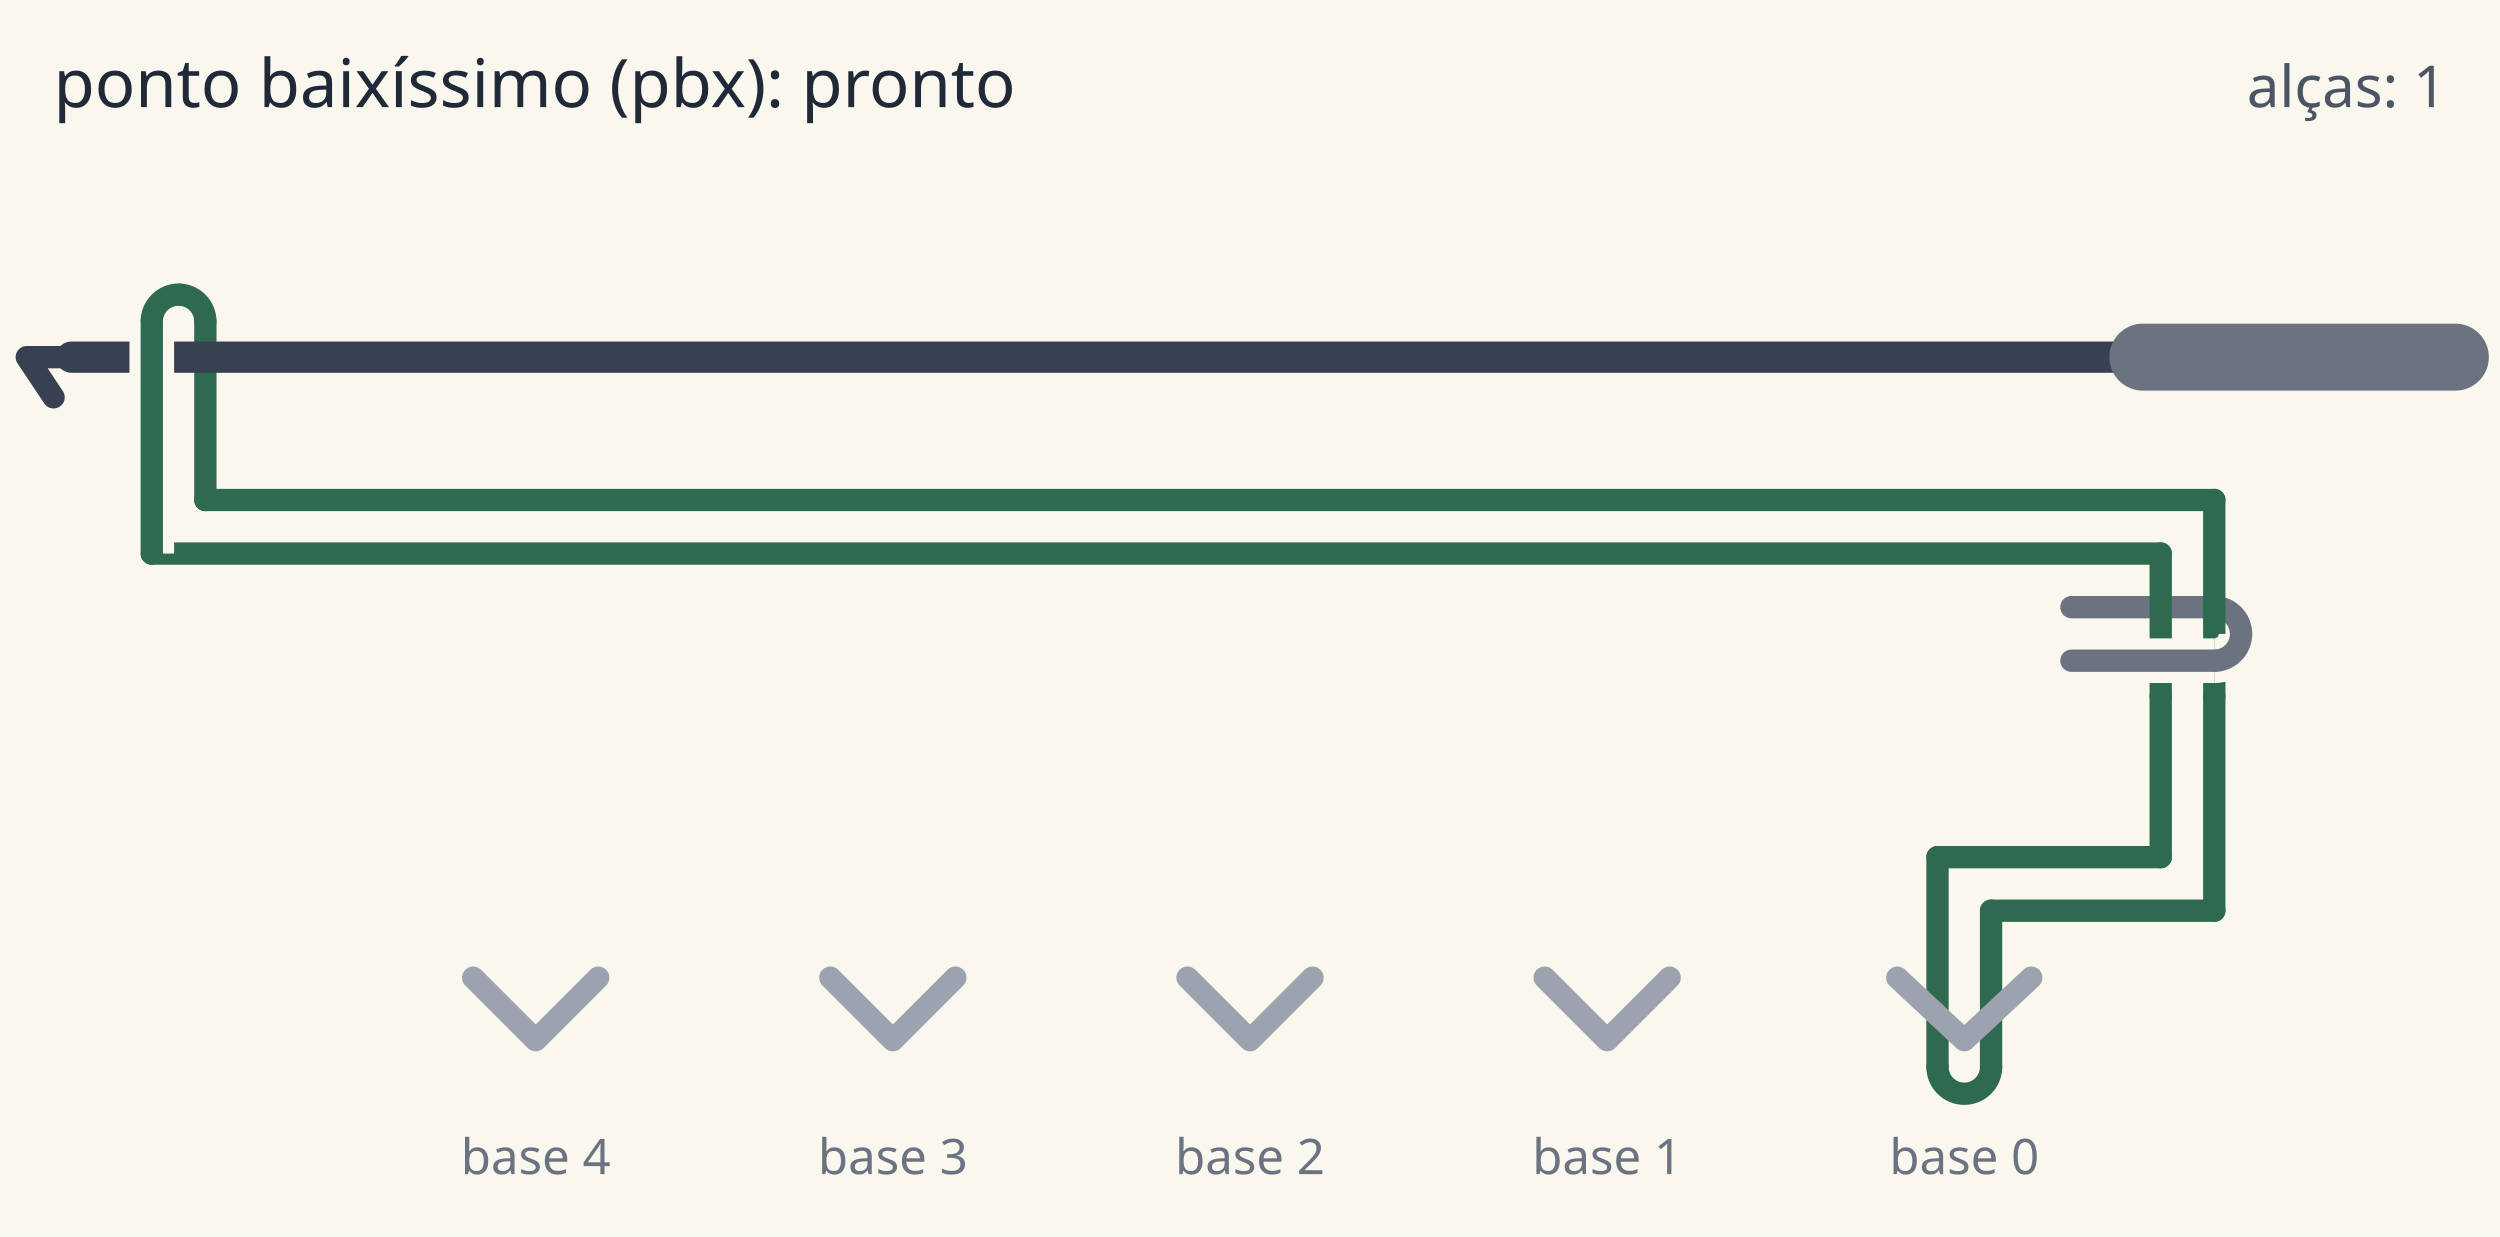
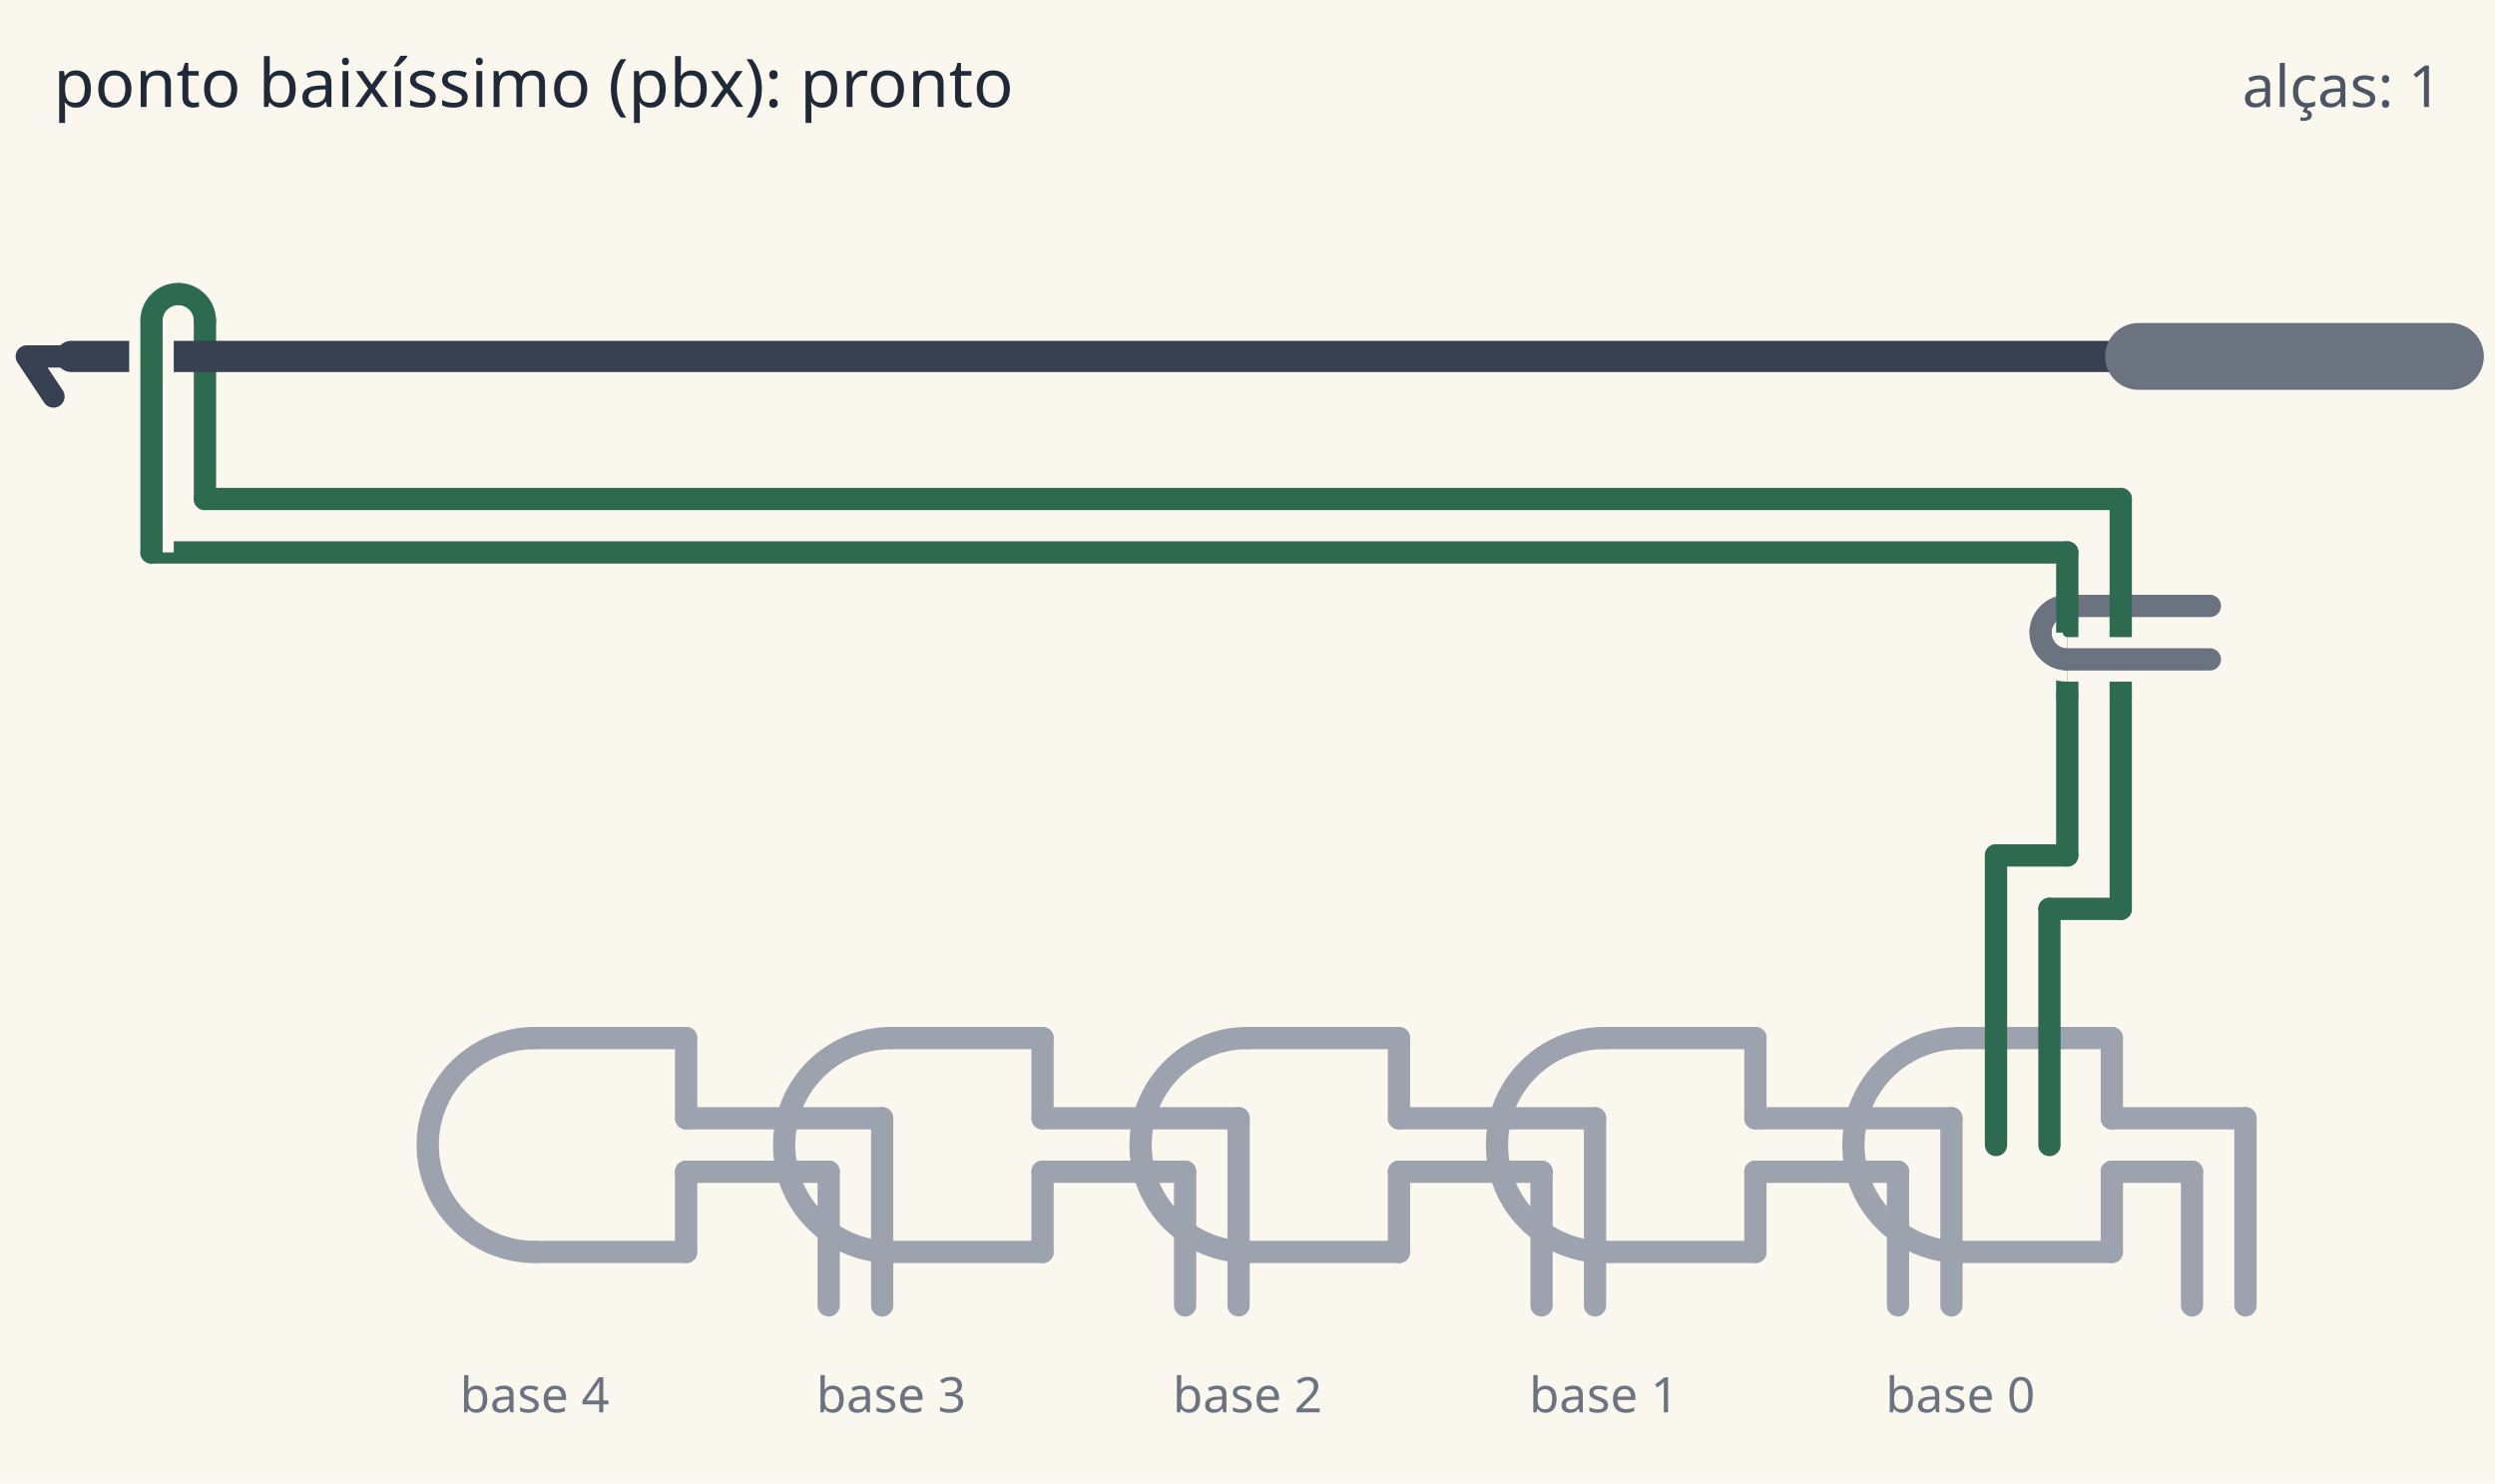
- <svg xmlns="http://www.w3.org/2000/svg" viewBox="0 0 560.0 277.0" width="560.0" height="277.0" font-family="sans-serif">
+ <svg xmlns="http://www.w3.org/2000/svg" viewBox="0 0 560.0 333.0" width="560.0" height="333.0" font-family="sans-serif">
  <rect width="100%" height="100%" fill="#faf7ef" />
  <text x="12" y="24" font-size="15" fill="#1f2937">ponto baixíssimo (pbx): pronto</text>
  <text x="548.0" y="24" font-size="13" text-anchor="end" fill="#4b5563">alças: 1</text>
-   <text x="440.0" y="263.0" font-size="11" text-anchor="middle" fill="#6b7280">base 0</text>
-   <text x="360.0" y="263.0" font-size="11" text-anchor="middle" fill="#6b7280">base 1</text>
-   <text x="280.0" y="263.0" font-size="11" text-anchor="middle" fill="#6b7280">base 2</text>
-   <text x="200.0" y="263.0" font-size="11" text-anchor="middle" fill="#6b7280">base 3</text>
-   <text x="120.0" y="263.0" font-size="11" text-anchor="middle" fill="#6b7280">base 4</text>
-   <path data-bend="0" data-side="back" d="M 496.0 136.0 A 6 6 0 0 1 502.0 142.0" fill="none" stroke="#6b7280" stroke-width="5" stroke-linecap="round" />
-   <line data-pair="0" data-side="back" data-seg="0" data-loop="0" data-kind="initial" data-on-hook="0" data-part="back" data-cx="496.0" data-cy="142.0" data-hx="483.0" data-hw="19.0" x1="496.0" y1="136.0" x2="464.0" y2="136.0" stroke="#6b7280" stroke-width="5" stroke-linecap="round" />
+   <text x="440.0" y="317.0" font-size="11" text-anchor="middle" fill="#6b7280">base 0</text>
+   <text x="360.0" y="317.0" font-size="11" text-anchor="middle" fill="#6b7280">base 1</text>
+   <text x="280.0" y="317.0" font-size="11" text-anchor="middle" fill="#6b7280">base 2</text>
+   <text x="200.0" y="317.0" font-size="11" text-anchor="middle" fill="#6b7280">base 3</text>
+   <text x="120.0" y="317.0" font-size="11" text-anchor="middle" fill="#6b7280">base 4</text>
+   <path data-bend="0" data-side="back" d="M 464.0 136.0 A 6 6 0 0 0 458.0 142.0" fill="none" stroke="#6b7280" stroke-width="5" stroke-linecap="round" />
+   <line data-pair="0" data-side="back" data-seg="0" data-loop="0" data-kind="initial" data-on-hook="0" data-part="back" data-cx="464.0" data-cy="142.0" data-hx="477.0" data-hw="19.0" x1="464.0" y1="136.0" x2="496.0" y2="136.0" stroke="#6b7280" stroke-width="5" stroke-linecap="round" />
  <path data-bend="1" data-side="back" d="M 46.0 72 A 6 6 0 0 0 40.0 66" fill="none" stroke="#2d6a4f" stroke-width="5" stroke-linecap="round" />
  <line data-pair="1" data-side="back" data-seg="0" data-strand="1" data-draw="1" data-loop="1" data-kind="pulled" data-on-hook="1" data-part="back" data-cx="40.0" data-cy="80" x1="46.0" y1="72.0" x2="46.0" y2="112.0" stroke="#2d6a4f" stroke-width="5" stroke-linecap="round" />
  <line data-hook="1" x1="544.0" y1="80" x2="16.0" y2="80" stroke="#374151" stroke-width="7" stroke-linecap="round" />
  <line data-hook-handle="1" x1="550.0" y1="80" x2="480.0" y2="80" stroke="#6b7280" stroke-width="15" stroke-linecap="round" />
  <path data-hook-tip="1" d="M 18.0 80 L 6.0 80 L 12.0 89" fill="none" stroke="#374151" stroke-width="5" stroke-linecap="round" stroke-linejoin="round" />
-   <line data-pair="1" data-side="back" data-seg="1" data-strand="1" data-draw="1" x1="46.0" y1="112.0" x2="496.0" y2="112.0" stroke="#2d6a4f" stroke-width="5" stroke-linecap="round" />
-   <line data-pair="1" data-side="back" data-seg="2" data-strand="1" data-draw="1" data-through="0" x1="496.0" y1="112.0" x2="496.0" y2="156.0" stroke="#2d6a4f" stroke-width="5" stroke-linecap="round" />
-   <line data-pair="1" data-side="back" data-seg="3" data-leg="1" data-base="0" x1="496.0" y1="156.0" x2="496.0" y2="204.0" stroke="#2d6a4f" stroke-width="5" stroke-linecap="round" />
-   <line data-pair="1" data-side="back" data-seg="4" data-leg="1" data-base="0" x1="496.0" y1="204.0" x2="446.0" y2="204.0" stroke="#2d6a4f" stroke-width="5" stroke-linecap="round" />
-   <line data-pair="1" data-side="back" data-seg="5" data-leg="1" data-base="0" x1="446.0" y1="204.0" x2="446.0" y2="239.0" stroke="#2d6a4f" stroke-width="5" stroke-linecap="round" />
-   <line data-pair="1" data-side="front" data-seg="1" data-strand="1" data-draw="1" x1="34.0" y1="124.0" x2="484.0" y2="124.0" stroke="#2d6a4f" stroke-width="5" stroke-linecap="round" />
-   <line data-pair="1" data-side="front" data-seg="2" data-strand="1" data-draw="1" data-through="0" x1="484.0" y1="124.0" x2="484.0" y2="156.0" stroke="#2d6a4f" stroke-width="5" stroke-linecap="round" />
-   <line data-pair="1" data-side="front" data-seg="3" data-leg="1" data-base="0" x1="484.0" y1="156.0" x2="484.0" y2="192.0" stroke="#2d6a4f" stroke-width="5" stroke-linecap="round" />
-   <line data-pair="1" data-side="front" data-seg="4" data-leg="1" data-base="0" x1="484.0" y1="192.0" x2="434.0" y2="192.0" stroke="#2d6a4f" stroke-width="5" stroke-linecap="round" />
-   <line data-pair="1" data-side="front" data-seg="5" data-leg="1" data-base="0" x1="434.0" y1="192.0" x2="434.0" y2="239.0" stroke="#2d6a4f" stroke-width="5" stroke-linecap="round" />
-   <path data-leg-curve="1" data-base="0" d="M 446.0 239.0 A 6 6 0 0 1 434.0 239.0" fill="none" stroke="#2d6a4f" stroke-width="5" stroke-linecap="round" />
-   <path data-base-top="0" data-cx="440.0" data-hw="15.0" d="M 425.0 219.0 L 440.0 233.0 L 455.0 219.0" fill="none" stroke="#9ca3af" stroke-width="5" stroke-linecap="round" stroke-linejoin="round" />
-   <path data-base-top="1" data-cx="360.0" data-hw="14.0" d="M 346.0 219.0 L 360.0 233.0 L 374.0 219.0" fill="none" stroke="#9ca3af" stroke-width="5" stroke-linecap="round" stroke-linejoin="round" />
-   <path data-base-top="2" data-cx="280.0" data-hw="14.0" d="M 266.0 219.0 L 280.0 233.0 L 294.0 219.0" fill="none" stroke="#9ca3af" stroke-width="5" stroke-linecap="round" stroke-linejoin="round" />
-   <path data-base-top="3" data-cx="200.0" data-hw="14.0" d="M 186.0 219.0 L 200.0 233.0 L 214.0 219.0" fill="none" stroke="#9ca3af" stroke-width="5" stroke-linecap="round" stroke-linejoin="round" />
-   <path data-base-top="4" data-cx="120.0" data-hw="14.0" d="M 106.0 219.0 L 120.0 233.0 L 134.0 219.0" fill="none" stroke="#9ca3af" stroke-width="5" stroke-linecap="round" stroke-linejoin="round" />
-   <path d="M 502.0 142.0 A 6 6 0 0 1 496.0 148.0" stroke="#faf7ef" stroke-width="10" stroke-linecap="butt" fill="none" />
-   <path data-bend="0" data-side="front" d="M 502.0 142.0 A 6 6 0 0 1 496.0 148.0" fill="none" stroke="#6b7280" stroke-width="5" stroke-linecap="round" />
-   <line x1="496.0" y1="148.0" x2="464.0" y2="148.0" stroke="#faf7ef" stroke-width="10" stroke-linecap="butt" fill="none" />
-   <line data-pair="0" data-side="front" data-seg="0" data-loop="0" data-kind="initial" data-on-hook="0" data-part="front" data-cx="496.0" data-cy="142.0" data-hx="483.0" data-hw="19.0" x1="496.0" y1="148.0" x2="464.0" y2="148.0" stroke="#6b7280" stroke-width="5" stroke-linecap="round" />
+   <path data-base-top="0" data-cx="440.0" data-cy="257.0" data-hx="445.0" data-hw="21.0" d="M 440.0 233.0 A 24 24 0 0 0 440.0 281.0" fill="none" stroke="#9ca3af" stroke-width="5" stroke-linecap="round" />
+   <path data-base-top="1" data-cx="360.0" data-cy="257.0" data-hx="365.0" data-hw="21.0" d="M 360.0 233.0 A 24 24 0 0 0 360.0 281.0" fill="none" stroke="#9ca3af" stroke-width="5" stroke-linecap="round" />
+   <path data-base-top="2" data-cx="280.0" data-cy="257.0" data-hx="285.0" data-hw="21.0" d="M 280.0 233.0 A 24 24 0 0 0 280.0 281.0" fill="none" stroke="#9ca3af" stroke-width="5" stroke-linecap="round" />
+   <path data-base-top="3" data-cx="200.0" data-cy="257.0" data-hx="205.0" data-hw="21.0" d="M 200.0 233.0 A 24 24 0 0 0 200.0 281.0" fill="none" stroke="#9ca3af" stroke-width="5" stroke-linecap="round" />
+   <path data-base-top="4" data-cx="120.0" data-cy="257.0" data-hx="125.0" data-hw="21.0" d="M 120.0 233.0 A 24 24 0 0 0 120.0 281.0" fill="none" stroke="#9ca3af" stroke-width="5" stroke-linecap="round" />
+   <line data-base-line="0" data-seg="0" x1="440.0" y1="233.0" x2="474.0" y2="233.0" stroke="#9ca3af" stroke-width="5" stroke-linecap="round" />
+   <line data-base-line="0" data-seg="1" x1="474.0" y1="233.0" x2="474.0" y2="251.0" stroke="#9ca3af" stroke-width="5" stroke-linecap="round" />
+   <line data-base-line="0" data-seg="2" x1="474.0" y1="251.0" x2="504.0" y2="251.0" stroke="#9ca3af" stroke-width="5" stroke-linecap="round" />
+   <line data-base-line="0" data-seg="3" x1="504.0" y1="251.0" x2="504.0" y2="293.0" stroke="#9ca3af" stroke-width="5" stroke-linecap="round" />
+   <line data-base-line="0" data-seg="4" x1="440.0" y1="281.0" x2="474.0" y2="281.0" stroke="#9ca3af" stroke-width="5" stroke-linecap="round" />
+   <line data-base-line="0" data-seg="5" x1="474.0" y1="281.0" x2="474.0" y2="263.0" stroke="#9ca3af" stroke-width="5" stroke-linecap="round" />
+   <line data-base-line="0" data-seg="6" x1="474.0" y1="263.0" x2="492.0" y2="263.0" stroke="#9ca3af" stroke-width="5" stroke-linecap="round" />
+   <line data-base-line="0" data-seg="7" x1="492.0" y1="263.0" x2="492.0" y2="293.0" stroke="#9ca3af" stroke-width="5" stroke-linecap="round" />
+   <line data-base-line="1" data-seg="0" x1="360.0" y1="233.0" x2="394.0" y2="233.0" stroke="#9ca3af" stroke-width="5" stroke-linecap="round" />
+   <line data-base-line="1" data-seg="1" x1="394.0" y1="233.0" x2="394.0" y2="251.0" stroke="#9ca3af" stroke-width="5" stroke-linecap="round" />
+   <line data-base-line="1" data-seg="2" x1="394.0" y1="251.0" x2="438.0" y2="251.0" stroke="#9ca3af" stroke-width="5" stroke-linecap="round" />
+   <line data-base-line="1" data-seg="3" x1="438.0" y1="251.0" x2="438.0" y2="293.0" stroke="#9ca3af" stroke-width="5" stroke-linecap="round" />
+   <line data-base-line="1" data-seg="4" x1="360.0" y1="281.0" x2="394.0" y2="281.0" stroke="#9ca3af" stroke-width="5" stroke-linecap="round" />
+   <line data-base-line="1" data-seg="5" x1="394.0" y1="281.0" x2="394.0" y2="263.0" stroke="#9ca3af" stroke-width="5" stroke-linecap="round" />
+   <line data-base-line="1" data-seg="6" x1="394.0" y1="263.0" x2="426.0" y2="263.0" stroke="#9ca3af" stroke-width="5" stroke-linecap="round" />
+   <line data-base-line="1" data-seg="7" x1="426.0" y1="263.0" x2="426.0" y2="293.0" stroke="#9ca3af" stroke-width="5" stroke-linecap="round" />
+   <line data-base-line="2" data-seg="0" x1="280.0" y1="233.0" x2="314.0" y2="233.0" stroke="#9ca3af" stroke-width="5" stroke-linecap="round" />
+   <line data-base-line="2" data-seg="1" x1="314.0" y1="233.0" x2="314.0" y2="251.0" stroke="#9ca3af" stroke-width="5" stroke-linecap="round" />
+   <line data-base-line="2" data-seg="2" x1="314.0" y1="251.0" x2="358.0" y2="251.0" stroke="#9ca3af" stroke-width="5" stroke-linecap="round" />
+   <line data-base-line="2" data-seg="3" x1="358.0" y1="251.0" x2="358.0" y2="293.0" stroke="#9ca3af" stroke-width="5" stroke-linecap="round" />
+   <line data-base-line="2" data-seg="4" x1="280.0" y1="281.0" x2="314.0" y2="281.0" stroke="#9ca3af" stroke-width="5" stroke-linecap="round" />
+   <line data-base-line="2" data-seg="5" x1="314.0" y1="281.0" x2="314.0" y2="263.0" stroke="#9ca3af" stroke-width="5" stroke-linecap="round" />
+   <line data-base-line="2" data-seg="6" x1="314.0" y1="263.0" x2="346.0" y2="263.0" stroke="#9ca3af" stroke-width="5" stroke-linecap="round" />
+   <line data-base-line="2" data-seg="7" x1="346.0" y1="263.0" x2="346.0" y2="293.0" stroke="#9ca3af" stroke-width="5" stroke-linecap="round" />
+   <line data-base-line="3" data-seg="0" x1="200.0" y1="233.0" x2="234.0" y2="233.0" stroke="#9ca3af" stroke-width="5" stroke-linecap="round" />
+   <line data-base-line="3" data-seg="1" x1="234.0" y1="233.0" x2="234.0" y2="251.0" stroke="#9ca3af" stroke-width="5" stroke-linecap="round" />
+   <line data-base-line="3" data-seg="2" x1="234.0" y1="251.0" x2="278.0" y2="251.0" stroke="#9ca3af" stroke-width="5" stroke-linecap="round" />
+   <line data-base-line="3" data-seg="3" x1="278.0" y1="251.0" x2="278.0" y2="293.0" stroke="#9ca3af" stroke-width="5" stroke-linecap="round" />
+   <line data-base-line="3" data-seg="4" x1="200.0" y1="281.0" x2="234.0" y2="281.0" stroke="#9ca3af" stroke-width="5" stroke-linecap="round" />
+   <line data-base-line="3" data-seg="5" x1="234.0" y1="281.0" x2="234.0" y2="263.0" stroke="#9ca3af" stroke-width="5" stroke-linecap="round" />
+   <line data-base-line="3" data-seg="6" x1="234.0" y1="263.0" x2="266.0" y2="263.0" stroke="#9ca3af" stroke-width="5" stroke-linecap="round" />
+   <line data-base-line="3" data-seg="7" x1="266.0" y1="263.0" x2="266.0" y2="293.0" stroke="#9ca3af" stroke-width="5" stroke-linecap="round" />
+   <line data-base-line="4" data-seg="0" x1="120.0" y1="233.0" x2="154.0" y2="233.0" stroke="#9ca3af" stroke-width="5" stroke-linecap="round" />
+   <line data-base-line="4" data-seg="1" x1="154.0" y1="233.0" x2="154.0" y2="251.0" stroke="#9ca3af" stroke-width="5" stroke-linecap="round" />
+   <line data-base-line="4" data-seg="2" x1="154.0" y1="251.0" x2="198.0" y2="251.0" stroke="#9ca3af" stroke-width="5" stroke-linecap="round" />
+   <line data-base-line="4" data-seg="3" x1="198.0" y1="251.0" x2="198.0" y2="293.0" stroke="#9ca3af" stroke-width="5" stroke-linecap="round" />
+   <line data-base-line="4" data-seg="4" x1="120.0" y1="281.0" x2="154.0" y2="281.0" stroke="#9ca3af" stroke-width="5" stroke-linecap="round" />
+   <line data-base-line="4" data-seg="5" x1="154.0" y1="281.0" x2="154.0" y2="263.0" stroke="#9ca3af" stroke-width="5" stroke-linecap="round" />
+   <line data-base-line="4" data-seg="6" x1="154.0" y1="263.0" x2="186.0" y2="263.0" stroke="#9ca3af" stroke-width="5" stroke-linecap="round" />
+   <line data-base-line="4" data-seg="7" x1="186.0" y1="263.0" x2="186.0" y2="293.0" stroke="#9ca3af" stroke-width="5" stroke-linecap="round" />
+   <line data-pair="1" data-side="back" data-seg="1" data-strand="1" data-draw="1" x1="46.0" y1="112.0" x2="476.0" y2="112.0" stroke="#2d6a4f" stroke-width="5" stroke-linecap="round" />
+   <line data-pair="1" data-side="back" data-seg="2" data-strand="1" data-draw="1" data-through="0" x1="476.0" y1="112.0" x2="476.0" y2="156.0" stroke="#2d6a4f" stroke-width="5" stroke-linecap="round" />
+   <line data-pair="1" data-side="back" data-seg="3" data-leg="1" data-base="0" x1="476.0" y1="156.0" x2="476.0" y2="204.0" stroke="#2d6a4f" stroke-width="5" stroke-linecap="round" />
+   <line data-pair="1" data-side="back" data-seg="4" data-leg="1" data-base="0" x1="476.0" y1="204.0" x2="460.0" y2="204.0" stroke="#2d6a4f" stroke-width="5" stroke-linecap="round" />
+   <line data-pair="1" data-side="back" data-seg="5" data-leg="1" data-base="0" x1="460.0" y1="204.0" x2="460.0" y2="257.0" stroke="#2d6a4f" stroke-width="5" stroke-linecap="round" />
+   <line data-pair="1" data-side="front" data-seg="1" data-strand="1" data-draw="1" x1="34.0" y1="124.0" x2="464.0" y2="124.0" stroke="#2d6a4f" stroke-width="5" stroke-linecap="round" />
+   <line data-pair="1" data-side="front" data-seg="2" data-strand="1" data-draw="1" data-through="0" x1="464.0" y1="124.0" x2="464.0" y2="156.0" stroke="#2d6a4f" stroke-width="5" stroke-linecap="round" />
+   <line data-pair="1" data-side="front" data-seg="3" data-leg="1" data-base="0" x1="464.0" y1="156.0" x2="464.0" y2="192.0" stroke="#2d6a4f" stroke-width="5" stroke-linecap="round" />
+   <line data-pair="1" data-side="front" data-seg="4" data-leg="1" data-base="0" x1="464.0" y1="192.0" x2="448.0" y2="192.0" stroke="#2d6a4f" stroke-width="5" stroke-linecap="round" />
+   <line data-pair="1" data-side="front" data-seg="5" data-leg="1" data-base="0" x1="448.0" y1="192.0" x2="448.0" y2="257.0" stroke="#2d6a4f" stroke-width="5" stroke-linecap="round" />
+   <path d="M 458.0 142.0 A 6 6 0 0 0 464.0 148.0" stroke="#faf7ef" stroke-width="10" stroke-linecap="butt" fill="none" />
+   <path data-bend="0" data-side="front" d="M 458.0 142.0 A 6 6 0 0 0 464.0 148.0" fill="none" stroke="#6b7280" stroke-width="5" stroke-linecap="round" />
+   <line x1="464.0" y1="148.0" x2="496.0" y2="148.0" stroke="#faf7ef" stroke-width="10" stroke-linecap="butt" fill="none" />
+   <line data-pair="0" data-side="front" data-seg="0" data-loop="0" data-kind="initial" data-on-hook="0" data-part="front" data-cx="464.0" data-cy="142.0" data-hx="477.0" data-hw="19.0" x1="464.0" y1="148.0" x2="496.0" y2="148.0" stroke="#6b7280" stroke-width="5" stroke-linecap="round" />
  <path d="M 40.0 66 A 6 6 0 0 0 34.0 72" stroke="#faf7ef" stroke-width="10" stroke-linecap="butt" fill="none" />
  <path data-bend="1" data-side="front" d="M 40.0 66 A 6 6 0 0 0 34.0 72" fill="none" stroke="#2d6a4f" stroke-width="5" stroke-linecap="round" />
  <line x1="34.0" y1="72.0" x2="34.0" y2="124.0" stroke="#faf7ef" stroke-width="10" stroke-linecap="butt" fill="none" />
  <line data-pair="1" data-side="front" data-seg="0" data-strand="1" data-draw="1" data-loop="1" data-kind="pulled" data-on-hook="1" data-part="front" data-cx="40.0" data-cy="80" x1="34.0" y1="72.0" x2="34.0" y2="124.0" stroke="#2d6a4f" stroke-width="5" stroke-linecap="round" />
</svg>
